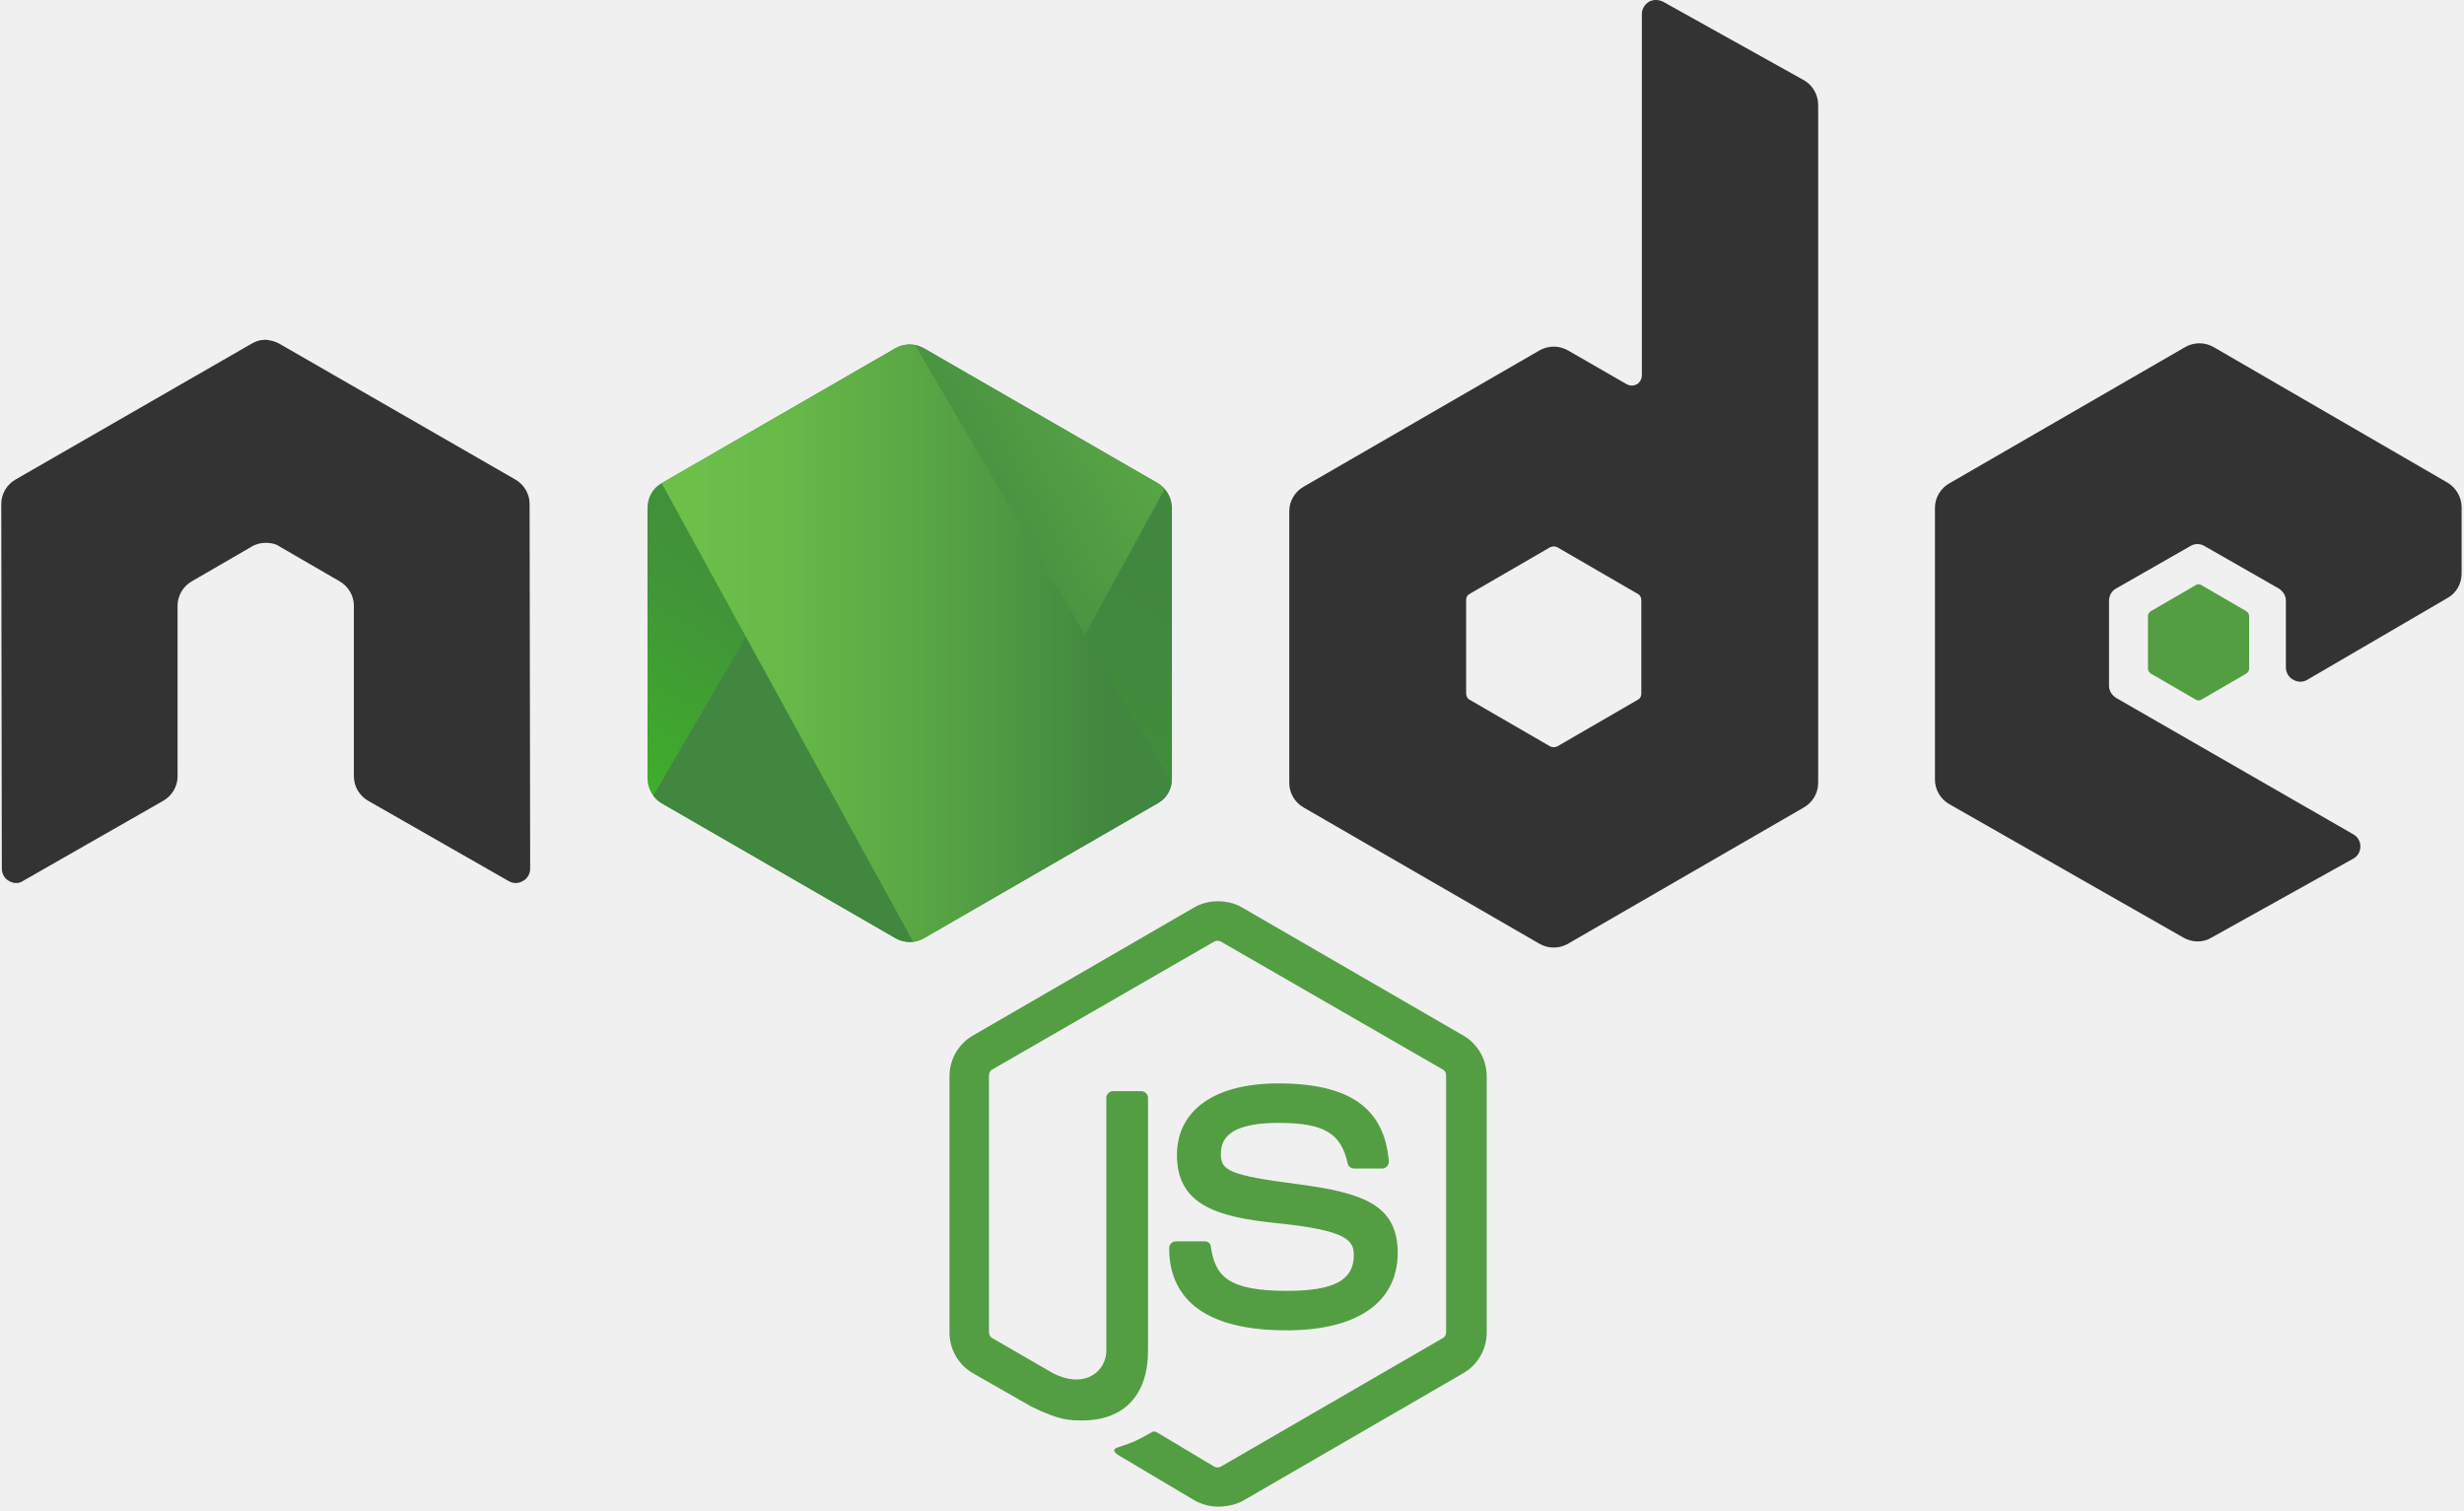
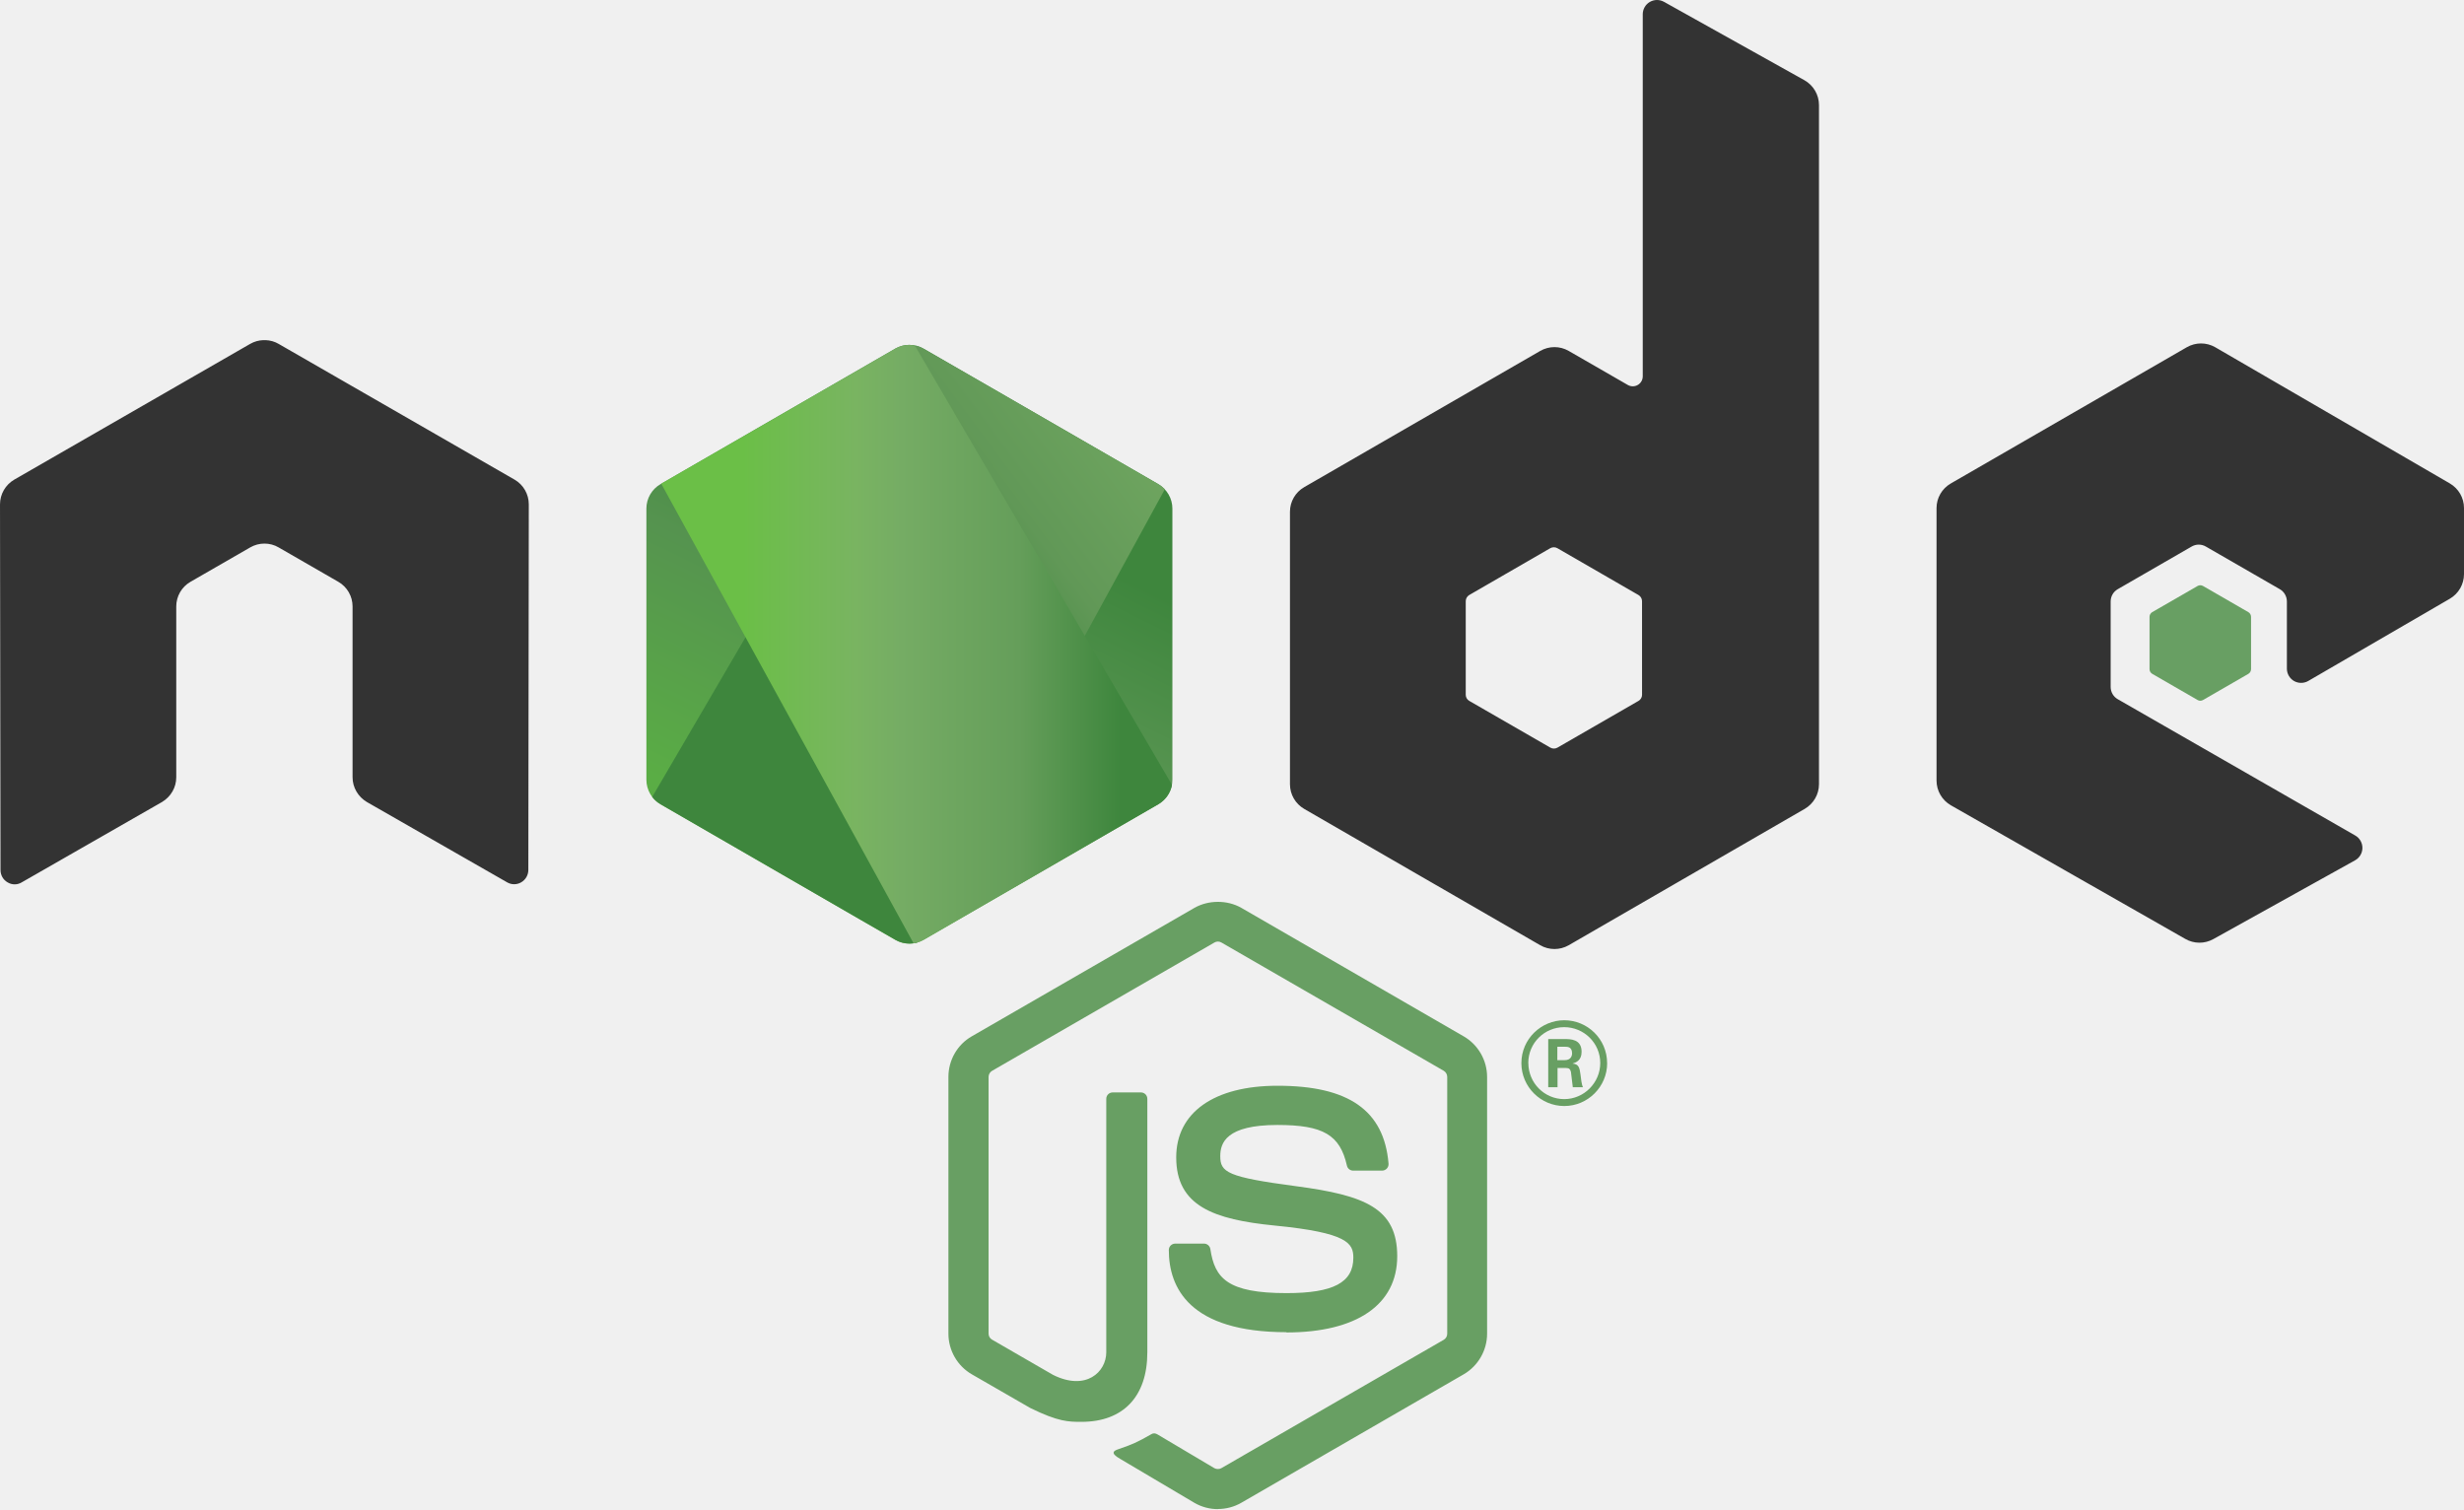
- <svg xmlns="http://www.w3.org/2000/svg" xmlns:xlink="http://www.w3.org/1999/xlink" width="2500" height="1533" viewBox="0 0 512 314" preserveAspectRatio="xMidYMid">
+ <svg xmlns="http://www.w3.org/2000/svg" width="589.827" height="361.238" version="1.2" viewBox="0 0 442.37 270.929">
  <defs>
-     <linearGradient x1="68.188%" y1="17.487%" x2="27.823%" y2="89.755%" id="b">
-       <stop stop-color="#41873F" offset="0%" />
-       <stop stop-color="#418B3D" offset="32.88%" />
-       <stop stop-color="#419637" offset="63.52%" />
-       <stop stop-color="#3FA92D" offset="93.19%" />
-       <stop stop-color="#3FAE2A" offset="100%" />
+     <clipPath id="a">
+       <path d="M239.03 226.605l-42.13 24.317c-1.578.91-2.546 2.59-2.546 4.406v48.668c0 1.817.968 3.496 2.546 4.406l42.133 24.336c1.575.907 3.517.907 5.09 0l42.126-24.336c1.57-.91 2.54-2.59 2.54-4.406v-48.668c0-1.816-.97-3.496-2.55-4.406l-42.12-24.317c-.79-.453-1.67-.68-2.55-.68-.88 0-1.76.227-2.55.68" />
+     </clipPath>
+     <linearGradient id="b" x1="-.348" x2="1.251" gradientTransform="rotate(116.114 53.1 202.97) scale(86.48)" gradientUnits="userSpaceOnUse">
+       <stop offset=".3" stop-color="#3E863D" />
+       <stop offset=".5" stop-color="#55934F" />
+       <stop offset=".8" stop-color="#5AAD45" />
    </linearGradient>
-     <path id="a" d="M57.903 1.85a5.957 5.957 0 0 0-5.894 0L3.352 29.933c-1.85 1.04-2.89 3.005-2.89 5.085v56.286c0 2.08 1.156 4.045 2.89 5.085l48.657 28.085a5.957 5.957 0 0 0 5.894 0l48.658-28.085c1.849-1.04 2.89-3.005 2.89-5.085V35.019c0-2.08-1.157-4.045-2.89-5.085L57.903 1.85z" />
-     <linearGradient x1="43.277%" y1="55.169%" x2="159.245%" y2="-18.306%" id="d">
-       <stop stop-color="#41873F" offset="13.76%" />
-       <stop stop-color="#54A044" offset="40.32%" />
-       <stop stop-color="#66B848" offset="71.36%" />
-       <stop stop-color="#6CC04A" offset="90.81%" />
+     <clipPath id="c">
+       <path d="M195.398 307.086c.403.523.907.976 1.5 1.316l36.14 20.875 6.02 3.46c.9.52 1.926.74 2.934.665.336-.027.672-.09 1-.183l44.434-81.36c-.34-.37-.738-.68-1.184-.94l-27.586-15.93-14.582-8.39c-.414-.24-.863-.41-1.32-.53zm0 0" />
+     </clipPath>
+     <linearGradient id="d" x1="-.456" x2=".582" gradientTransform="rotate(-36.46 550.846 -214.337) scale(132.798)" gradientUnits="userSpaceOnUse">
+       <stop offset=".57" stop-color="#3E863D" />
+       <stop offset=".72" stop-color="#619857" />
+       <stop offset="1" stop-color="#76AC64" />
    </linearGradient>
-     <linearGradient x1="-4413.77%" y1="13.43%" x2="5327.93%" y2="13.43%" id="e">
-       <stop stop-color="#6CC04A" offset="9.192%" />
-       <stop stop-color="#66B848" offset="28.64%" />
-       <stop stop-color="#54A044" offset="59.68%" />
-       <stop stop-color="#41873F" offset="86.24%" />
-     </linearGradient>
-     <linearGradient x1="-4.389%" y1="49.997%" x2="101.499%" y2="49.997%" id="f">
-       <stop stop-color="#6CC04A" offset="9.192%" />
-       <stop stop-color="#66B848" offset="28.64%" />
-       <stop stop-color="#54A044" offset="59.68%" />
-       <stop stop-color="#41873F" offset="86.24%" />
-     </linearGradient>
-     <linearGradient x1="-9713.77%" y1="36.21%" x2="27.93%" y2="36.21%" id="g">
-       <stop stop-color="#6CC04A" offset="9.192%" />
-       <stop stop-color="#66B848" offset="28.64%" />
-       <stop stop-color="#54A044" offset="59.68%" />
-       <stop stop-color="#41873F" offset="86.24%" />
-     </linearGradient>
-     <linearGradient x1="-103.861%" y1="50.275%" x2="100.797%" y2="50.275%" id="h">
-       <stop stop-color="#6CC04A" offset="9.192%" />
-       <stop stop-color="#66B848" offset="28.64%" />
-       <stop stop-color="#54A044" offset="59.68%" />
-       <stop stop-color="#41873F" offset="86.24%" />
-     </linearGradient>
-     <linearGradient x1="130.613%" y1="-211.069%" x2="4.393%" y2="201.605%" id="i">
-       <stop stop-color="#41873F" offset="0%" />
-       <stop stop-color="#418B3D" offset="32.88%" />
-       <stop stop-color="#419637" offset="63.52%" />
-       <stop stop-color="#3FA92D" offset="93.19%" />
-       <stop stop-color="#3FAE2A" offset="100%" />
+     <clipPath id="e">
+       <path d="M241.066 225.953c-.707.07-1.398.29-2.035.652l-42.01 24.247 45.3 82.51c.63-.09 1.25-.3 1.81-.624l42.13-24.336c1.3-.754 2.19-2.03 2.46-3.476l-46.18-78.89c-.34-.067-.68-.102-1.03-.102-.14 0-.28.007-.42.02" />
+     </clipPath>
+     <linearGradient id="f" x1=".043" x2=".984" gradientTransform="translate(192.862 279.652) scale(97.417)" gradientUnits="userSpaceOnUse">
+       <stop offset=".16" stop-color="#6BBF47" />
+       <stop offset=".38" stop-color="#79B461" />
+       <stop offset=".47" stop-color="#75AC64" />
+       <stop offset=".7" stop-color="#659E5A" />
+       <stop offset=".9" stop-color="#3E863D" />
    </linearGradient>
  </defs>
-   <g fill="none">
-     <path d="M253.11 313.094c-1.733 0-3.351-.462-4.854-1.271l-15.371-9.13c-2.312-1.272-1.156-1.734-.462-1.965 3.12-1.04 3.698-1.272 6.934-3.12.347-.232.81-.116 1.156.115l11.789 7.05c.462.231 1.04.231 1.386 0l46.115-26.698c.462-.231.694-.694.694-1.271v-53.28c0-.579-.232-1.04-.694-1.272l-46.115-26.582c-.462-.232-1.04-.232-1.386 0l-46.115 26.582c-.462.231-.694.809-.694 1.271v53.28c0 .463.232 1.04.694 1.272l12.598 7.281c6.819 3.467 11.095-.578 11.095-4.623v-52.587c0-.693.578-1.387 1.387-1.387h5.894c.694 0 1.387.578 1.387 1.387v52.587c0 9.13-4.97 14.447-13.638 14.447-2.658 0-4.738 0-10.633-2.89l-12.135-6.934c-3.005-1.733-4.854-4.97-4.854-8.437v-53.28c0-3.467 1.849-6.704 4.854-8.437l46.114-26.698c2.89-1.618 6.82-1.618 9.709 0l46.114 26.698c3.005 1.733 4.855 4.97 4.855 8.437v53.28c0 3.467-1.85 6.704-4.855 8.437l-46.114 26.698c-1.503.694-3.236 1.04-4.854 1.04zm14.216-36.637c-20.225 0-24.386-9.246-24.386-17.105 0-.694.578-1.387 1.387-1.387h6.01c.693 0 1.271.462 1.271 1.156.925 6.125 3.583 9.13 15.834 9.13 9.708 0 13.87-2.196 13.87-7.397 0-3.005-1.157-5.2-16.297-6.703-12.598-1.272-20.457-4.045-20.457-14.1 0-9.362 7.86-14.91 21.035-14.91 14.793 0 22.075 5.086 23 16.18 0 .348-.116.694-.347 1.041-.232.231-.578.462-.925.462h-6.01c-.578 0-1.156-.462-1.271-1.04-1.387-6.356-4.97-8.437-14.447-8.437-10.633 0-11.905 3.699-11.905 6.472 0 3.352 1.503 4.392 15.834 6.241 14.216 1.85 20.92 4.508 20.92 14.447-.116 10.171-8.437 15.95-23.116 15.95z" fill="#539E43" />
-     <path d="M110.028 104.712c0-2.08-1.156-4.046-3.005-5.086l-49.004-28.2c-.81-.463-1.734-.694-2.658-.81h-.463c-.924 0-1.849.347-2.658.81l-49.004 28.2c-1.85 1.04-3.005 3.005-3.005 5.086l.116 75.817c0 1.04.578 2.08 1.502 2.543.925.578 2.08.578 2.89 0l29.125-16.643c1.849-1.04 3.005-3.005 3.005-5.085v-35.482c0-2.08 1.155-4.045 3.005-5.085l12.366-7.166c.925-.578 1.965-.81 3.005-.81 1.04 0 2.08.232 2.89.81l12.366 7.166c1.85 1.04 3.005 3.004 3.005 5.085v35.482c0 2.08 1.156 4.045 3.005 5.085l29.125 16.643c.925.578 2.08.578 3.005 0 .925-.463 1.503-1.503 1.503-2.543l-.116-75.817zM345.571.347c-.924-.463-2.08-.463-2.89 0-.924.578-1.502 1.502-1.502 2.542v75.125c0 .693-.346 1.386-1.04 1.849-.693.346-1.387.346-2.08 0l-12.251-7.05a5.957 5.957 0 0 0-5.895 0l-49.004 28.316c-1.849 1.04-3.005 3.005-3.005 5.085v56.516c0 2.08 1.156 4.046 3.005 5.086l49.004 28.316a5.957 5.957 0 0 0 5.895 0l49.004-28.316c1.849-1.04 3.005-3.005 3.005-5.086V21.844c0-2.196-1.156-4.16-3.005-5.201L345.572.347zm-4.507 143.776c0 .578-.231 1.04-.694 1.271l-16.758 9.708a1.714 1.714 0 0 1-1.503 0l-16.758-9.708c-.463-.231-.694-.809-.694-1.271v-19.417c0-.578.231-1.04.694-1.271l16.758-9.709a1.714 1.714 0 0 1 1.503 0l16.758 9.709c.463.23.694.809.694 1.271v19.417zM508.648 124.244c1.85-1.04 2.89-3.005 2.89-5.086v-13.753c0-2.08-1.156-4.045-2.89-5.085l-48.657-28.2a5.957 5.957 0 0 0-5.894 0l-49.004 28.315c-1.85 1.04-3.005 3.005-3.005 5.086v56.516c0 2.08 1.155 4.045 3.005 5.085l48.657 27.738c1.85 1.04 4.045 1.04 5.779 0L489 178.45c.925-.463 1.503-1.503 1.503-2.543 0-1.04-.578-2.08-1.503-2.543l-49.235-28.316c-.924-.577-1.502-1.502-1.502-2.542v-17.683c0-1.04.578-2.08 1.502-2.543l15.372-8.784a2.821 2.821 0 0 1 3.005 0l15.371 8.784c.925.578 1.503 1.502 1.503 2.543v13.869c0 1.04.578 2.08 1.502 2.542.925.578 2.08.578 3.005 0l29.125-16.99z" fill="#333" />
-     <path d="M456.293 121.586a1.05 1.05 0 0 1 1.155 0l9.362 5.432c.347.23.578.577.578 1.04v10.864c0 .462-.231.809-.578 1.04l-9.362 5.432a1.05 1.05 0 0 1-1.155 0l-9.362-5.432c-.347-.231-.578-.578-.578-1.04v-10.864c0-.463.231-.81.578-1.04l9.362-5.432z" fill="#539E43" />
-     <g transform="translate(134.068 70.501)">
-       <mask id="c" fill="#fff">
-         <use xlink:href="#a" />
-       </mask>
-       <use fill="url(#b)" xlink:href="#a" />
-       <g mask="url(#c)">
-         <path d="M51.893 1.85L3.121 29.933C1.27 30.974 0 32.94 0 35.02v56.286c0 1.387.578 2.658 1.502 3.698L56.285 1.156c-1.387-.231-3.005-.116-4.392.693zM56.632 125.053c.462-.116.925-.347 1.387-.578l48.773-28.085c1.85-1.04 3.005-3.005 3.005-5.085V35.019c0-1.502-.694-3.005-1.734-4.045l-51.43 94.079z" />
-         <path d="M106.676 29.934L57.788 1.85a8.025 8.025 0 0 0-1.503-.578L1.502 95.12a6.082 6.082 0 0 0 1.619 1.387l48.888 28.085c1.387.809 3.005 1.04 4.507.577l51.432-94.078c-.347-.462-.81-.81-1.272-1.156z" fill="url(#d)" />
-       </g>
-       <g mask="url(#c)">
-         <path d="M109.797 91.305V35.019c0-2.08-1.271-4.045-3.12-5.085L57.786 1.85a5.106 5.106 0 0 0-1.848-.693l53.511 91.42c.231-.347.347-.809.347-1.271zM3.12 29.934C1.272 30.974 0 32.94 0 35.02v56.286c0 2.08 1.387 4.045 3.12 5.085l48.889 28.085c1.156.693 2.427.925 3.814.693L3.467 29.818l-.346.116z" />
-         <path fill="url(#e)" fill-rule="evenodd" d="M50.391.809l-.693.347h.924l-.231-.347z" transform="translate(0 -9.246)" />
-         <path d="M106.792 105.636c1.387-.809 2.427-2.196 2.89-3.698L56.053 10.402c-1.387-.231-2.89-.116-4.16.693L3.351 39.065l52.355 95.465a8.057 8.057 0 0 0 2.196-.693l48.889-28.2z" fill="url(#f)" fill-rule="evenodd" transform="translate(0 -9.246)" />
-         <path fill="url(#g)" fill-rule="evenodd" d="M111.3 104.712l-.347-.578v.809l.346-.231z" transform="translate(0 -9.246)" />
-         <path d="M106.792 105.636l-48.773 28.085a6.973 6.973 0 0 1-2.196.693l.925 1.734 54.089-31.32v-.694l-1.387-2.312c-.231 1.618-1.271 3.005-2.658 3.814z" fill="url(#h)" fill-rule="evenodd" transform="translate(0 -9.246)" />
-         <path d="M106.792 105.636l-48.773 28.085a6.973 6.973 0 0 1-2.196.693l.925 1.734 54.089-31.32v-.694l-1.387-2.312c-.231 1.618-1.271 3.005-2.658 3.814z" fill="url(#i)" fill-rule="evenodd" transform="translate(0 -9.246)" />
-       </g>
-     </g>
+   <path fill="#689f63" d="M218.647 270.93c-1.46 0-2.91-.383-4.19-1.12l-13.337-7.896c-1.992-1.114-1.02-1.508-.363-1.735 2.656-.93 3.195-1.14 6.03-2.75.298-.17.688-.11.993.07l10.246 6.08c.37.2.895.2 1.238 0l39.95-23.06c.37-.21.61-.64.61-1.08v-46.1c0-.46-.24-.87-.618-1.1l-39.934-23.04c-.37-.22-.86-.22-1.23 0l-39.926 23.04c-.387.22-.633.65-.633 1.09v46.1c0 .44.24.86.62 1.07l10.94 6.32c5.94 2.97 9.57-.53 9.57-4.05v-45.5c0-.65.51-1.15 1.16-1.15h5.06c.63 0 1.15.5 1.15 1.15v45.52c0 7.92-4.32 12.47-11.83 12.47-2.31 0-4.13 0-9.21-2.5l-10.48-6.04c-2.59-1.5-4.19-4.3-4.19-7.29v-46.1c0-3 1.6-5.8 4.19-7.28l39.99-23.07c2.53-1.43 5.89-1.43 8.4 0l39.94 23.08c2.58 1.49 4.19 4.28 4.19 7.28v46.1c0 2.99-1.61 5.78-4.19 7.28l-39.94 23.07c-1.28.74-2.73 1.12-4.21 1.12" />
+   <path fill="#689f63" d="M230.987 239.164c-17.48 0-21.145-8.024-21.145-14.754 0-.64.516-1.15 1.157-1.15h5.16c.57 0 1.05.415 1.14.978.78 5.258 3.1 7.91 13.67 7.91 8.42 0 12-1.902 12-6.367 0-2.57-1.02-4.48-14.1-5.76-10.94-1.08-17.7-3.49-17.7-12.24 0-8.06 6.8-12.86 18.19-12.86 12.79 0 19.13 4.44 19.93 13.98.03.33-.09.65-.31.89-.22.23-.53.37-.85.37h-5.19c-.54 0-1.01-.38-1.12-.9-1.25-5.53-4.27-7.3-12.48-7.3-9.19 0-10.26 3.2-10.26 5.6 0 2.91 1.26 3.76 13.66 5.4 12.28 1.63 18.11 3.93 18.11 12.56 0 8.7-7.26 13.69-19.92 13.69m48.66-48.89h1.34c1.1 0 1.31-.77 1.31-1.22 0-1.18-.81-1.18-1.26-1.18h-1.38zm-1.63-3.78h2.97c1.02 0 3.02 0 3.02 2.28 0 1.59-1.02 1.92-1.63 2.12 1.19.08 1.27.86 1.43 1.96.08.69.21 1.88.45 2.28h-1.83c-.05-.4-.33-2.6-.33-2.72-.12-.49-.29-.73-.9-.73h-1.51v3.46h-1.67zm-3.57 4.3c0 3.58 2.89 6.48 6.44 6.48 3.58 0 6.47-2.96 6.47-6.48 0-3.59-2.93-6.44-6.48-6.44-3.5 0-6.44 2.81-6.44 6.43m14.16.03c0 4.24-3.47 7.7-7.7 7.7-4.2 0-7.7-3.42-7.7-7.7 0-4.36 3.58-7.7 7.7-7.7 4.15 0 7.69 3.35 7.69 7.7" />
+   <path fill="#333" fill-rule="evenodd" d="M94.936 90.55c0-1.84-.97-3.53-2.558-4.445l-42.356-24.37c-.715-.42-1.516-.64-2.328-.67h-.438c-.812.03-1.613.25-2.34.67L2.562 86.105C.984 87.025 0 88.715 0 90.555l.093 65.64c0 .91.47 1.76 1.27 2.21.78.48 1.76.48 2.54 0l25.18-14.42c1.59-.946 2.56-2.618 2.56-4.44V108.88c0-1.83.97-3.52 2.555-4.43l10.72-6.174c.796-.46 1.67-.688 2.56-.688.876 0 1.77.226 2.544.687l10.715 6.172c1.586.91 2.56 2.6 2.56 4.43v30.663c0 1.82.983 3.5 2.565 4.44l25.164 14.41c.79.47 1.773.47 2.56 0 .776-.45 1.268-1.3 1.268-2.21zm199.868 34.176c0 .457-.243.88-.64 1.106l-14.548 8.386c-.395.227-.883.227-1.277 0l-14.55-8.386c-.4-.227-.64-.65-.64-1.106V107.93c0-.458.24-.88.63-1.11l14.54-8.4c.4-.23.89-.23 1.29 0l14.55 8.4c.4.23.64.652.64 1.11zM298.734.324c-.794-.442-1.76-.43-2.544.027-.78.46-1.262 1.3-1.262 2.21v65c0 .64-.34 1.23-.894 1.55-.55.32-1.235.32-1.79 0L281.634 63c-1.58-.914-3.526-.914-5.112 0l-42.37 24.453c-1.583.91-2.56 2.6-2.56 4.42v48.92c0 1.83.977 3.51 2.56 4.43l42.37 24.47c1.582.91 3.53.91 5.117 0l42.37-24.48c1.58-.92 2.56-2.6 2.56-4.43V18.863c0-1.856-1.01-3.563-2.63-4.47zm141.093 107.164c1.574-.914 2.543-2.602 2.543-4.422V91.21c0-1.824-.97-3.507-2.547-4.425l-42.1-24.44c-1.59-.92-3.54-.92-5.13 0l-42.36 24.45c-1.59.92-2.56 2.6-2.56 4.43v48.9c0 1.84.99 3.54 2.58 4.45l42.09 23.99c1.55.89 3.45.9 5.02.03l25.46-14.15c.8-.45 1.31-1.3 1.31-2.22 0-.92-.49-1.78-1.29-2.23l-42.62-24.46c-.8-.45-1.29-1.3-1.29-2.21v-15.34c0-.916.48-1.76 1.28-2.216l13.26-7.65c.79-.46 1.76-.46 2.55 0l13.27 7.65c.79.45 1.28 1.3 1.28 2.21v12.06c0 .91.49 1.76 1.28 2.22.79.45 1.77.45 2.56-.01zm0 0" />
+   <path fill="#689f63" fill-rule="evenodd" d="M394.538 105.2c.3-.177.676-.177.98 0l8.13 4.69c.304.176.49.5.49.85v9.39c0 .35-.186.674-.49.85l-8.13 4.69c-.304.177-.68.177-.98 0l-8.125-4.69c-.31-.176-.5-.5-.5-.85v-9.39c0-.35.18-.674.49-.85zm0 0" />
+   <g clip-path="url(#a)" transform="translate(-78.306 -164.016)">
+     <path fill="url(#b)" d="M331.363 246.793l-118.715-58.19-60.87 124.174L270.49 370.97zm0 0" />
+   </g>
+   <g clip-path="url(#c)" transform="translate(-78.306 -164.016)">
+     <path fill="url(#d)" d="M144.07 264.004l83.825 113.453 110.86-81.906-83.83-113.45zm0 0" />
+   </g>
+   <g clip-path="url(#e)" transform="translate(-78.306 -164.016)">
+     <path fill="url(#f)" d="M197.02 225.934v107.43h91.683v-107.43zm0 0" />
  </g>
</svg>
